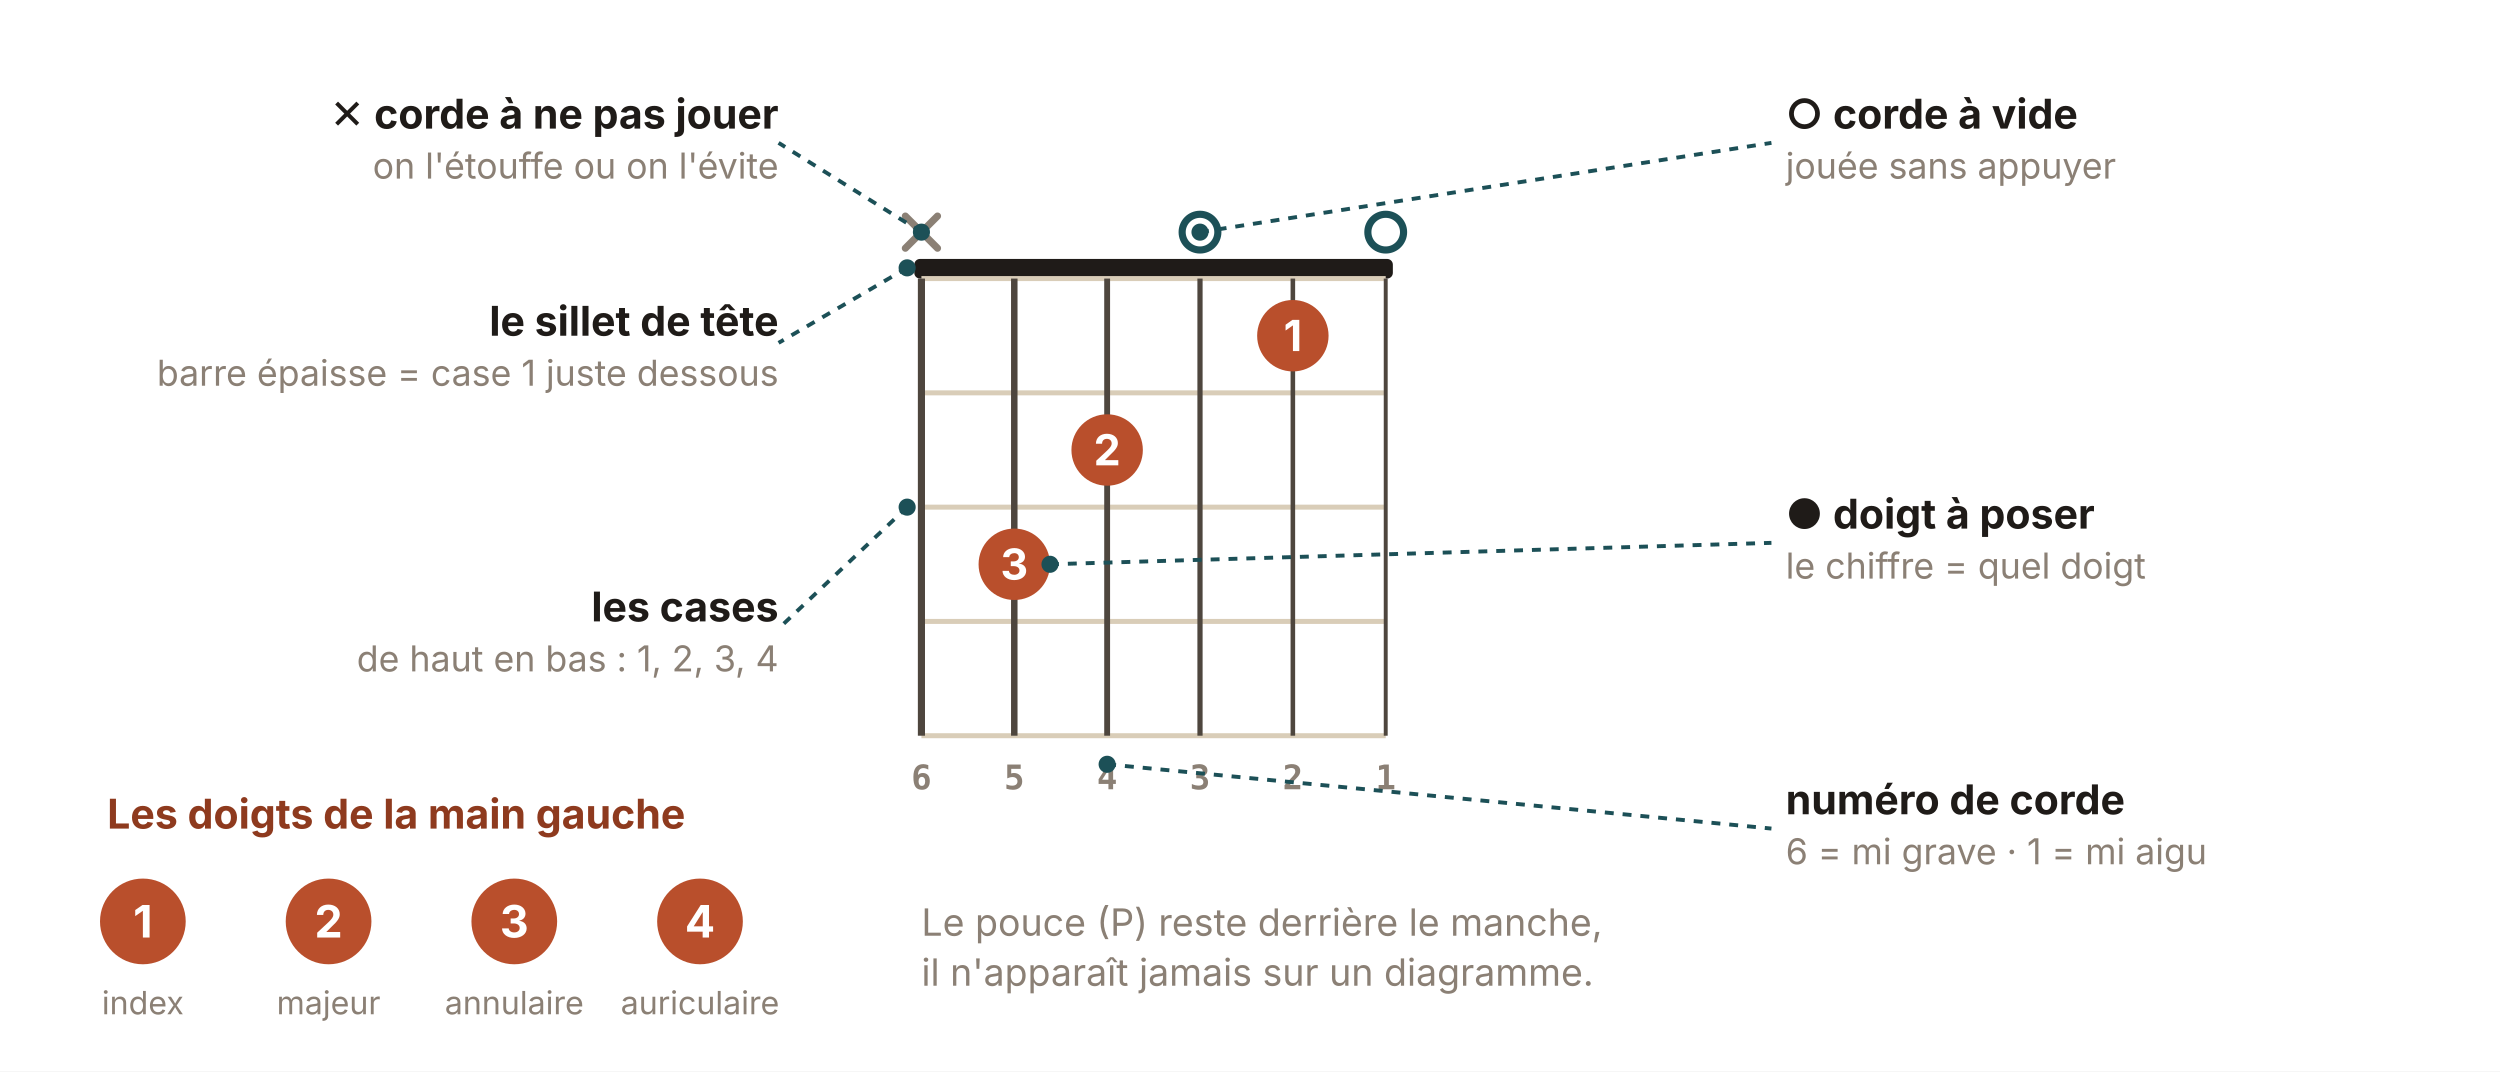
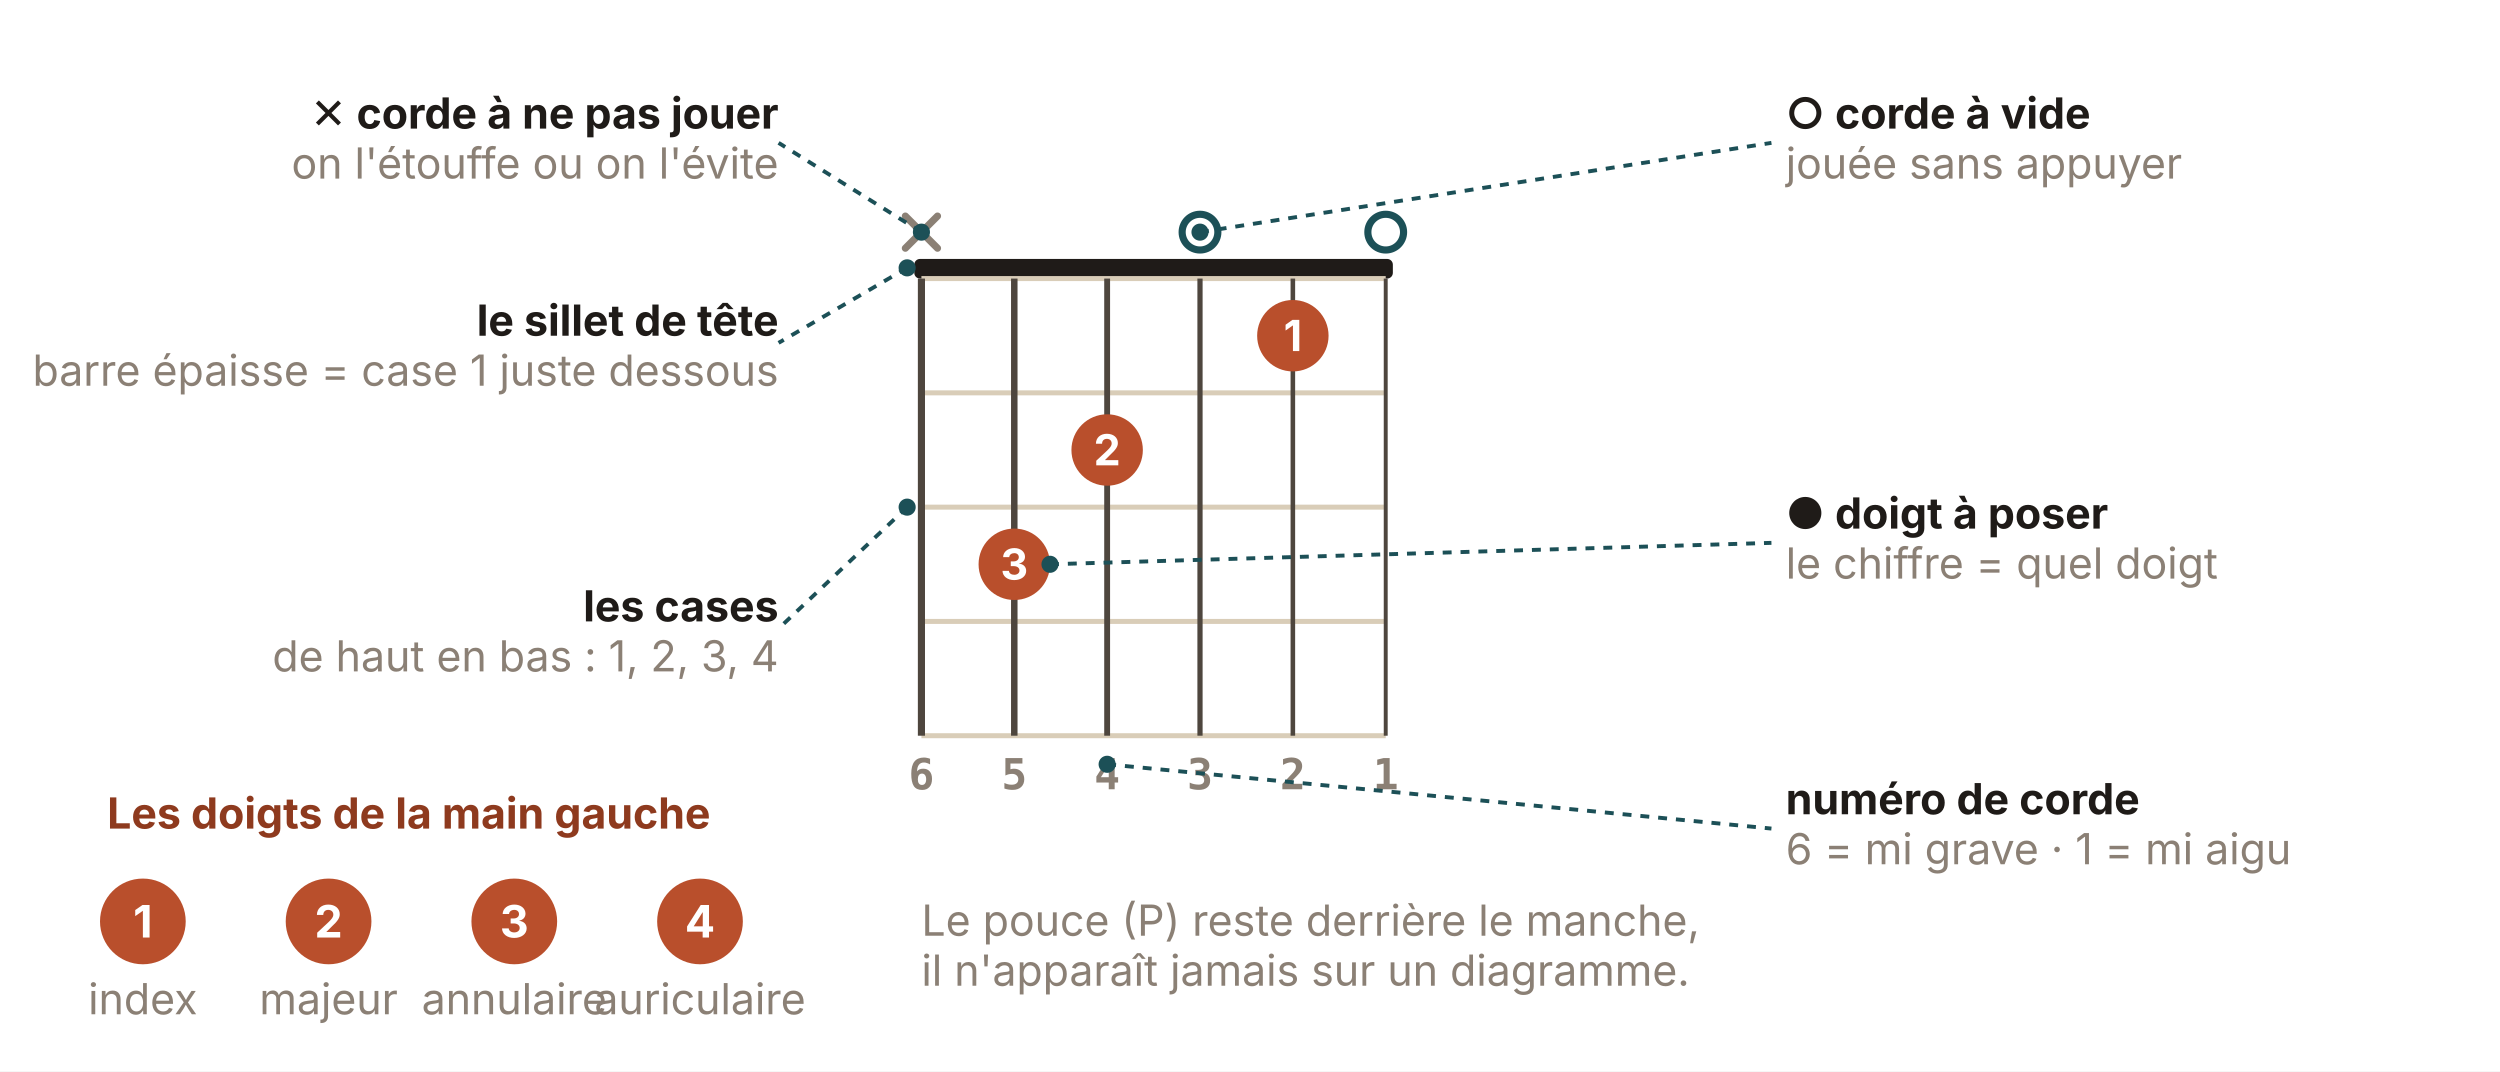
<svg xmlns="http://www.w3.org/2000/svg" width="700" height="300" viewBox="0 0 700 300" font-family="Inter, 'DejaVu Sans', sans-serif">
  <rect width="700" height="300" fill="#FFFFFF" />
  <g stroke="#8B8075" stroke-width="2" stroke-linecap="round">
    <line x1="253.5" y1="60.5" x2="262.5" y2="69.5" />
    <line x1="253.5" y1="69.5" x2="262.5" y2="60.5" />
  </g>
  <circle cx="336.0" cy="65.0" r="5" fill="none" stroke="#1C5057" stroke-width="2" />
  <circle cx="388.0" cy="65.0" r="5" fill="none" stroke="#1C5057" stroke-width="2" />
  <rect x="256.0" y="72.5" width="134.0" height="5.5" rx="1.6" fill="#1F1B18" />
  <line x1="258.0" y1="78.0" x2="388.0" y2="78.0" stroke="#D9CDB8" stroke-width="1.4" />
  <line x1="258.0" y1="110.0" x2="388.0" y2="110.0" stroke="#D9CDB8" stroke-width="1.4" />
  <line x1="258.0" y1="142.0" x2="388.0" y2="142.0" stroke="#D9CDB8" stroke-width="1.4" />
  <line x1="258.0" y1="174.0" x2="388.0" y2="174.0" stroke="#D9CDB8" stroke-width="1.4" />
  <line x1="258.0" y1="206.0" x2="388.0" y2="206.0" stroke="#D9CDB8" stroke-width="1.4" />
  <line x1="258.0" y1="78.0" x2="258.0" y2="206.0" stroke="#4E463E" stroke-width="2.00" />
  <line x1="284.0" y1="78.0" x2="284.0" y2="206.0" stroke="#4E463E" stroke-width="1.82" />
  <line x1="310.0" y1="78.0" x2="310.0" y2="206.0" stroke="#4E463E" stroke-width="1.64" />
  <line x1="336.0" y1="78.0" x2="336.0" y2="206.0" stroke="#4E463E" stroke-width="1.46" />
  <line x1="362.0" y1="78.0" x2="362.0" y2="206.0" stroke="#4E463E" stroke-width="1.28" />
  <line x1="388.0" y1="78.0" x2="388.0" y2="206.0" stroke="#4E463E" stroke-width="1.10" />
  <circle cx="284.0" cy="158.0" r="10" fill="#B94F2C" />
  <text x="284.0" y="162.3" text-anchor="middle" font-size="12" font-weight="700" fill="#fff">3</text>
  <circle cx="310.0" cy="126.0" r="10" fill="#B94F2C" />
  <text x="310.0" y="130.3" text-anchor="middle" font-size="12" font-weight="700" fill="#fff">2</text>
  <circle cx="362.0" cy="94.0" r="10" fill="#B94F2C" />
  <text x="362.0" y="98.3" text-anchor="middle" font-size="12" font-weight="700" fill="#fff">1</text>
-   <text x="258.0" y="221.0" text-anchor="middle" font-family="'JetBrains Mono', monospace" font-size="9.5" font-weight="700" fill="#8B8075">6</text>
-   <text x="284.0" y="221.0" text-anchor="middle" font-family="'JetBrains Mono', monospace" font-size="9.5" font-weight="700" fill="#8B8075">5</text>
-   <text x="310.0" y="221.0" text-anchor="middle" font-family="'JetBrains Mono', monospace" font-size="9.5" font-weight="700" fill="#8B8075">4</text>
-   <text x="336.0" y="221.0" text-anchor="middle" font-family="'JetBrains Mono', monospace" font-size="9.5" font-weight="700" fill="#8B8075">3</text>
-   <text x="362.0" y="221.0" text-anchor="middle" font-family="'JetBrains Mono', monospace" font-size="9.5" font-weight="700" fill="#8B8075">2</text>
-   <text x="388.0" y="221.0" text-anchor="middle" font-family="'JetBrains Mono', monospace" font-size="9.5" font-weight="700" fill="#8B8075">1</text>
+   <text x="258.0" y="221.0" text-anchor="middle" font-family="'JetBrains Mono', monospace" font-size="12" font-weight="700" fill="#8B8075">6</text>
+   <text x="284.0" y="221.0" text-anchor="middle" font-family="'JetBrains Mono', monospace" font-size="12" font-weight="700" fill="#8B8075">5</text>
+   <text x="310.0" y="221.0" text-anchor="middle" font-family="'JetBrains Mono', monospace" font-size="12" font-weight="700" fill="#8B8075">4</text>
+   <text x="336.0" y="221.0" text-anchor="middle" font-family="'JetBrains Mono', monospace" font-size="12" font-weight="700" fill="#8B8075">3</text>
+   <text x="362.0" y="221.0" text-anchor="middle" font-family="'JetBrains Mono', monospace" font-size="12" font-weight="700" fill="#8B8075">2</text>
+   <text x="388.0" y="221.0" text-anchor="middle" font-family="'JetBrains Mono', monospace" font-size="12" font-weight="700" fill="#8B8075">1</text>
  <path d="M258.0 65.0 L218 40" stroke="#1C5057" stroke-width="1.1" fill="none" stroke-dasharray="2.5 2.5" />
  <circle cx="258.0" cy="65.0" r="2.4" fill="#1C5057" />
-   <text x="218" y="40" text-anchor="end" font-size="11.5" fill="#1F1B18" />
-   <text x="218" y="36" text-anchor="end" font-size="11.5" font-weight="700" fill="#1F1B18">✕ corde à ne pas jouer</text>
-   <text x="218" y="50" text-anchor="end" font-size="10" fill="#8B8075">on l'étouffe ou on l'évite</text>
+   <text x="218" y="40" text-anchor="end" font-size="12" fill="#1F1B18" />
+   <text x="218" y="36" text-anchor="end" font-size="12" font-weight="700" fill="#1F1B18">✕ corde à ne pas jouer</text>
+   <text x="218" y="50" text-anchor="end" font-size="12" fill="#8B8075">on l'étouffe ou on l'évite</text>
  <path d="M336.0 65.0 L 496 40" stroke="#1C5057" stroke-width="1.1" stroke-dasharray="2.5 2.5" fill="none" />
  <circle cx="336.0" cy="65.0" r="2.4" fill="#1C5057" />
-   <text x="500" y="36" font-size="11.5" font-weight="700" fill="#1F1B18">○ corde à vide</text>
-   <text x="500" y="50" font-size="10" fill="#8B8075">jouée sans appuyer</text>
+   <text x="500" y="36" font-size="12" font-weight="700" fill="#1F1B18">○ corde à vide</text>
+   <text x="500" y="50" font-size="12" fill="#8B8075">jouée sans appuyer</text>
  <path d="M254.0 75.0 L 218 96" stroke="#1C5057" stroke-width="1.1" stroke-dasharray="2.5 2.5" fill="none" />
  <circle cx="254.0" cy="75.0" r="2.4" fill="#1C5057" />
-   <text x="218" y="94" text-anchor="end" font-size="11.5" font-weight="700" fill="#1F1B18">le sillet de tête</text>
-   <text x="218" y="108" text-anchor="end" font-size="10" fill="#8B8075">barre épaisse = case 1 juste dessous</text>
+   <text x="218" y="94" text-anchor="end" font-size="12" font-weight="700" fill="#1F1B18">le sillet de tête</text>
+   <text x="218" y="108" text-anchor="end" font-size="12" fill="#8B8075">barre épaisse = case 1 juste dessous</text>
  <path d="M294.0 158.0 L 496 152" stroke="#1C5057" stroke-width="1.1" stroke-dasharray="2.5 2.5" fill="none" />
  <circle cx="294.0" cy="158.0" r="2.4" fill="#1C5057" />
-   <text x="500" y="148" font-size="11.5" font-weight="700" fill="#1F1B18">● doigt à poser</text>
-   <text x="500" y="162" font-size="10" fill="#8B8075">le chiffre = quel doigt</text>
+   <text x="500" y="148" font-size="12" font-weight="700" fill="#1F1B18">● doigt à poser</text>
+   <text x="500" y="162" font-size="12" fill="#8B8075">le chiffre = quel doigt</text>
  <path d="M254.0 142.0 L 218 176" stroke="#1C5057" stroke-width="1.1" stroke-dasharray="2.5 2.5" fill="none" />
  <circle cx="254.0" cy="142.0" r="2.4" fill="#1C5057" />
-   <text x="218" y="174" text-anchor="end" font-size="11.5" font-weight="700" fill="#1F1B18">les cases</text>
-   <text x="218" y="188" text-anchor="end" font-size="10" fill="#8B8075">de haut en bas : 1, 2, 3, 4</text>
+   <text x="218" y="174" text-anchor="end" font-size="12" font-weight="700" fill="#1F1B18">les cases</text>
+   <text x="218" y="188" text-anchor="end" font-size="12" fill="#8B8075">de haut en bas : 1, 2, 3, 4</text>
  <path d="M310.0 214.0 L 496 232" stroke="#1C5057" stroke-width="1.1" stroke-dasharray="2.5 2.5" fill="none" />
  <circle cx="310.0" cy="214.0" r="2.4" fill="#1C5057" />
-   <text x="500" y="228" font-size="11.5" font-weight="700" fill="#1F1B18">numéro de corde</text>
-   <text x="500" y="242" font-size="10" fill="#8B8075">6 = mi grave · 1 = mi aigu</text>
-   <text x="30" y="232" font-size="11.5" font-weight="700" fill="#8E3A1E">Les doigts de la main gauche</text>
+   <text x="500" y="228" font-size="12" font-weight="700" fill="#1F1B18">numéro de corde</text>
+   <text x="500" y="242" font-size="12" fill="#8B8075">6 = mi grave · 1 = mi aigu</text>
+   <text x="30" y="232" font-size="12" font-weight="700" fill="#8E3A1E">Les doigts de la main gauche</text>
  <circle cx="40" cy="258" r="12" fill="#B94F2C" />
  <text x="40" y="262.5" text-anchor="middle" font-size="12.5" font-weight="700" fill="#fff">1</text>
-   <text x="40" y="284" text-anchor="middle" font-size="9" fill="#8B8075">index</text>
+   <text x="40" y="284" text-anchor="middle" font-size="12" fill="#8B8075">index</text>
  <circle cx="92" cy="258" r="12" fill="#B94F2C" />
  <text x="92" y="262.5" text-anchor="middle" font-size="12.5" font-weight="700" fill="#fff">2</text>
-   <text x="92" y="284" text-anchor="middle" font-size="9" fill="#8B8075">majeur</text>
+   <text x="92" y="284" text-anchor="middle" font-size="12" fill="#8B8075">majeur</text>
  <circle cx="144" cy="258" r="12" fill="#B94F2C" />
  <text x="144" y="262.5" text-anchor="middle" font-size="12.5" font-weight="700" fill="#fff">3</text>
-   <text x="144" y="284" text-anchor="middle" font-size="9" fill="#8B8075">annulaire</text>
+   <text x="144" y="284" text-anchor="middle" font-size="12" fill="#8B8075">annulaire</text>
  <circle cx="196" cy="258" r="12" fill="#B94F2C" />
  <text x="196" y="262.5" text-anchor="middle" font-size="12.5" font-weight="700" fill="#fff">4</text>
-   <text x="196" y="284" text-anchor="middle" font-size="9" fill="#8B8075">auriculaire</text>
-   <text x="258" y="262" font-size="10.5" fill="#8B8075">Le pouce (P) reste derrière le manche,</text>
-   <text x="258" y="276" font-size="10.5" fill="#8B8075">il n'apparaît jamais sur un diagramme.</text>
+   <text x="196" y="284" text-anchor="middle" font-size="12" fill="#8B8075">auriculaire</text>
+   <text x="258" y="262" font-size="12" fill="#8B8075">Le pouce (P) reste derrière le manche,</text>
+   <text x="258" y="276" font-size="12" fill="#8B8075">il n'apparaît jamais sur un diagramme.</text>
</svg>
